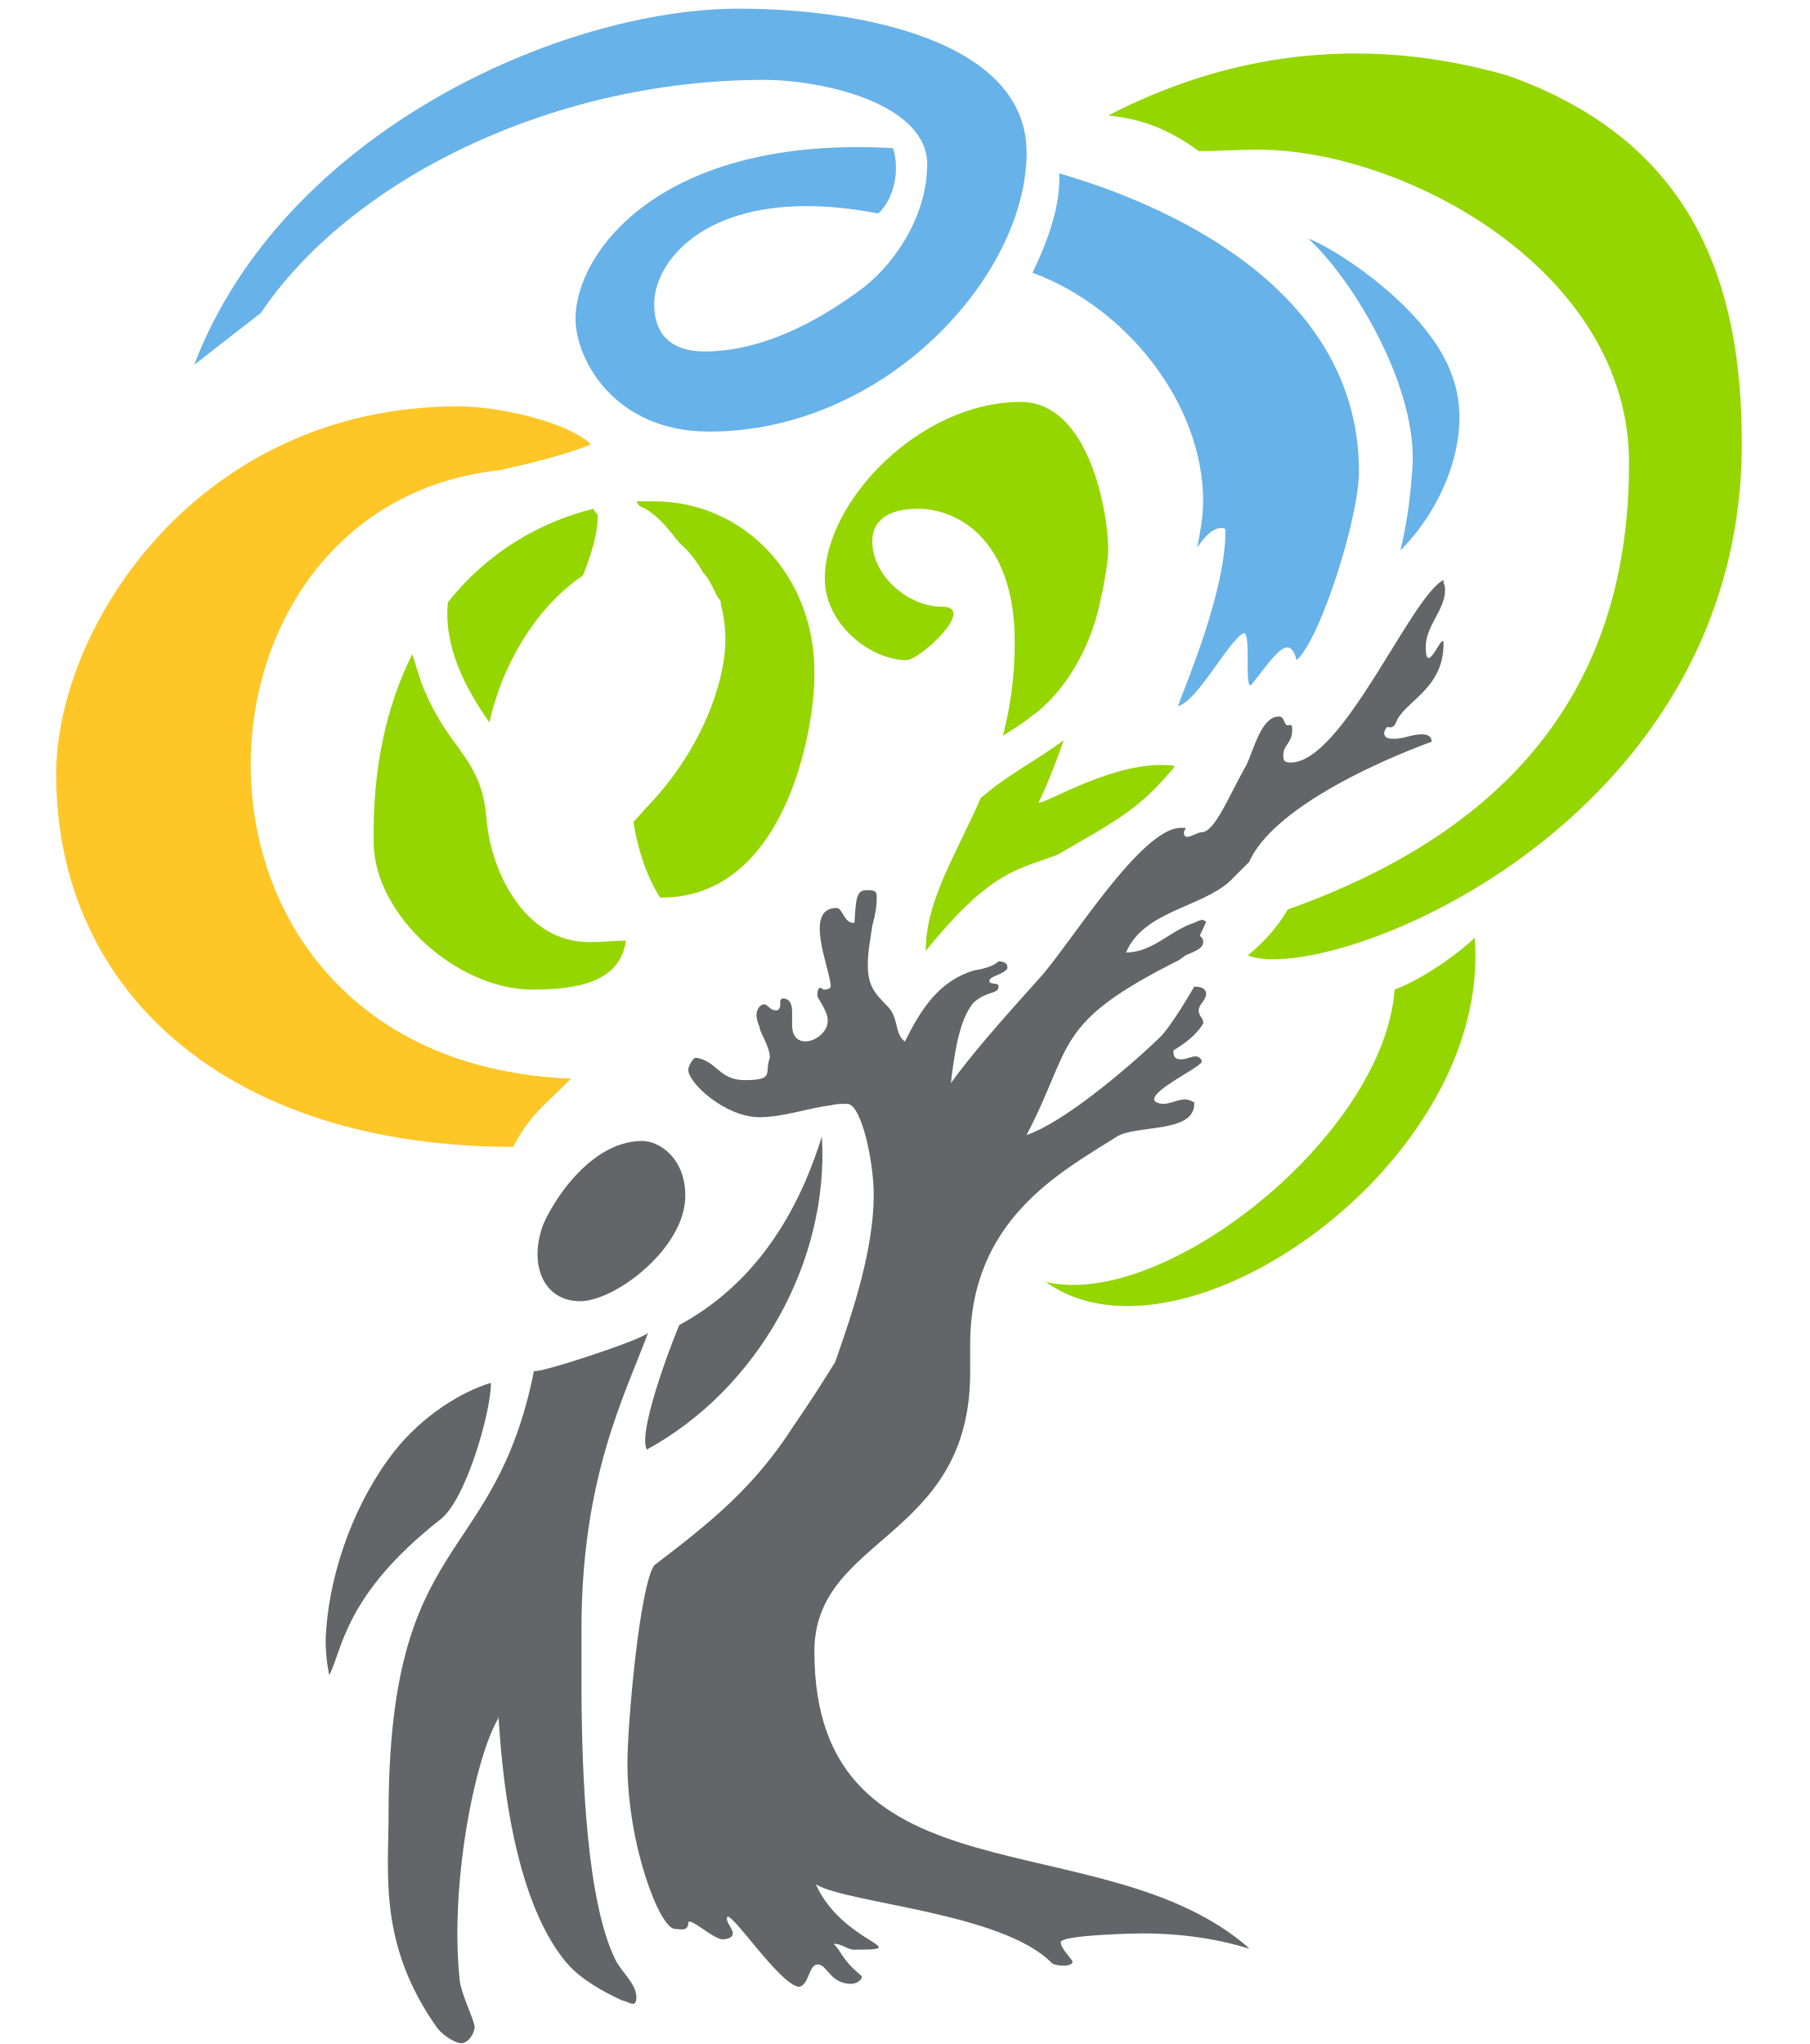
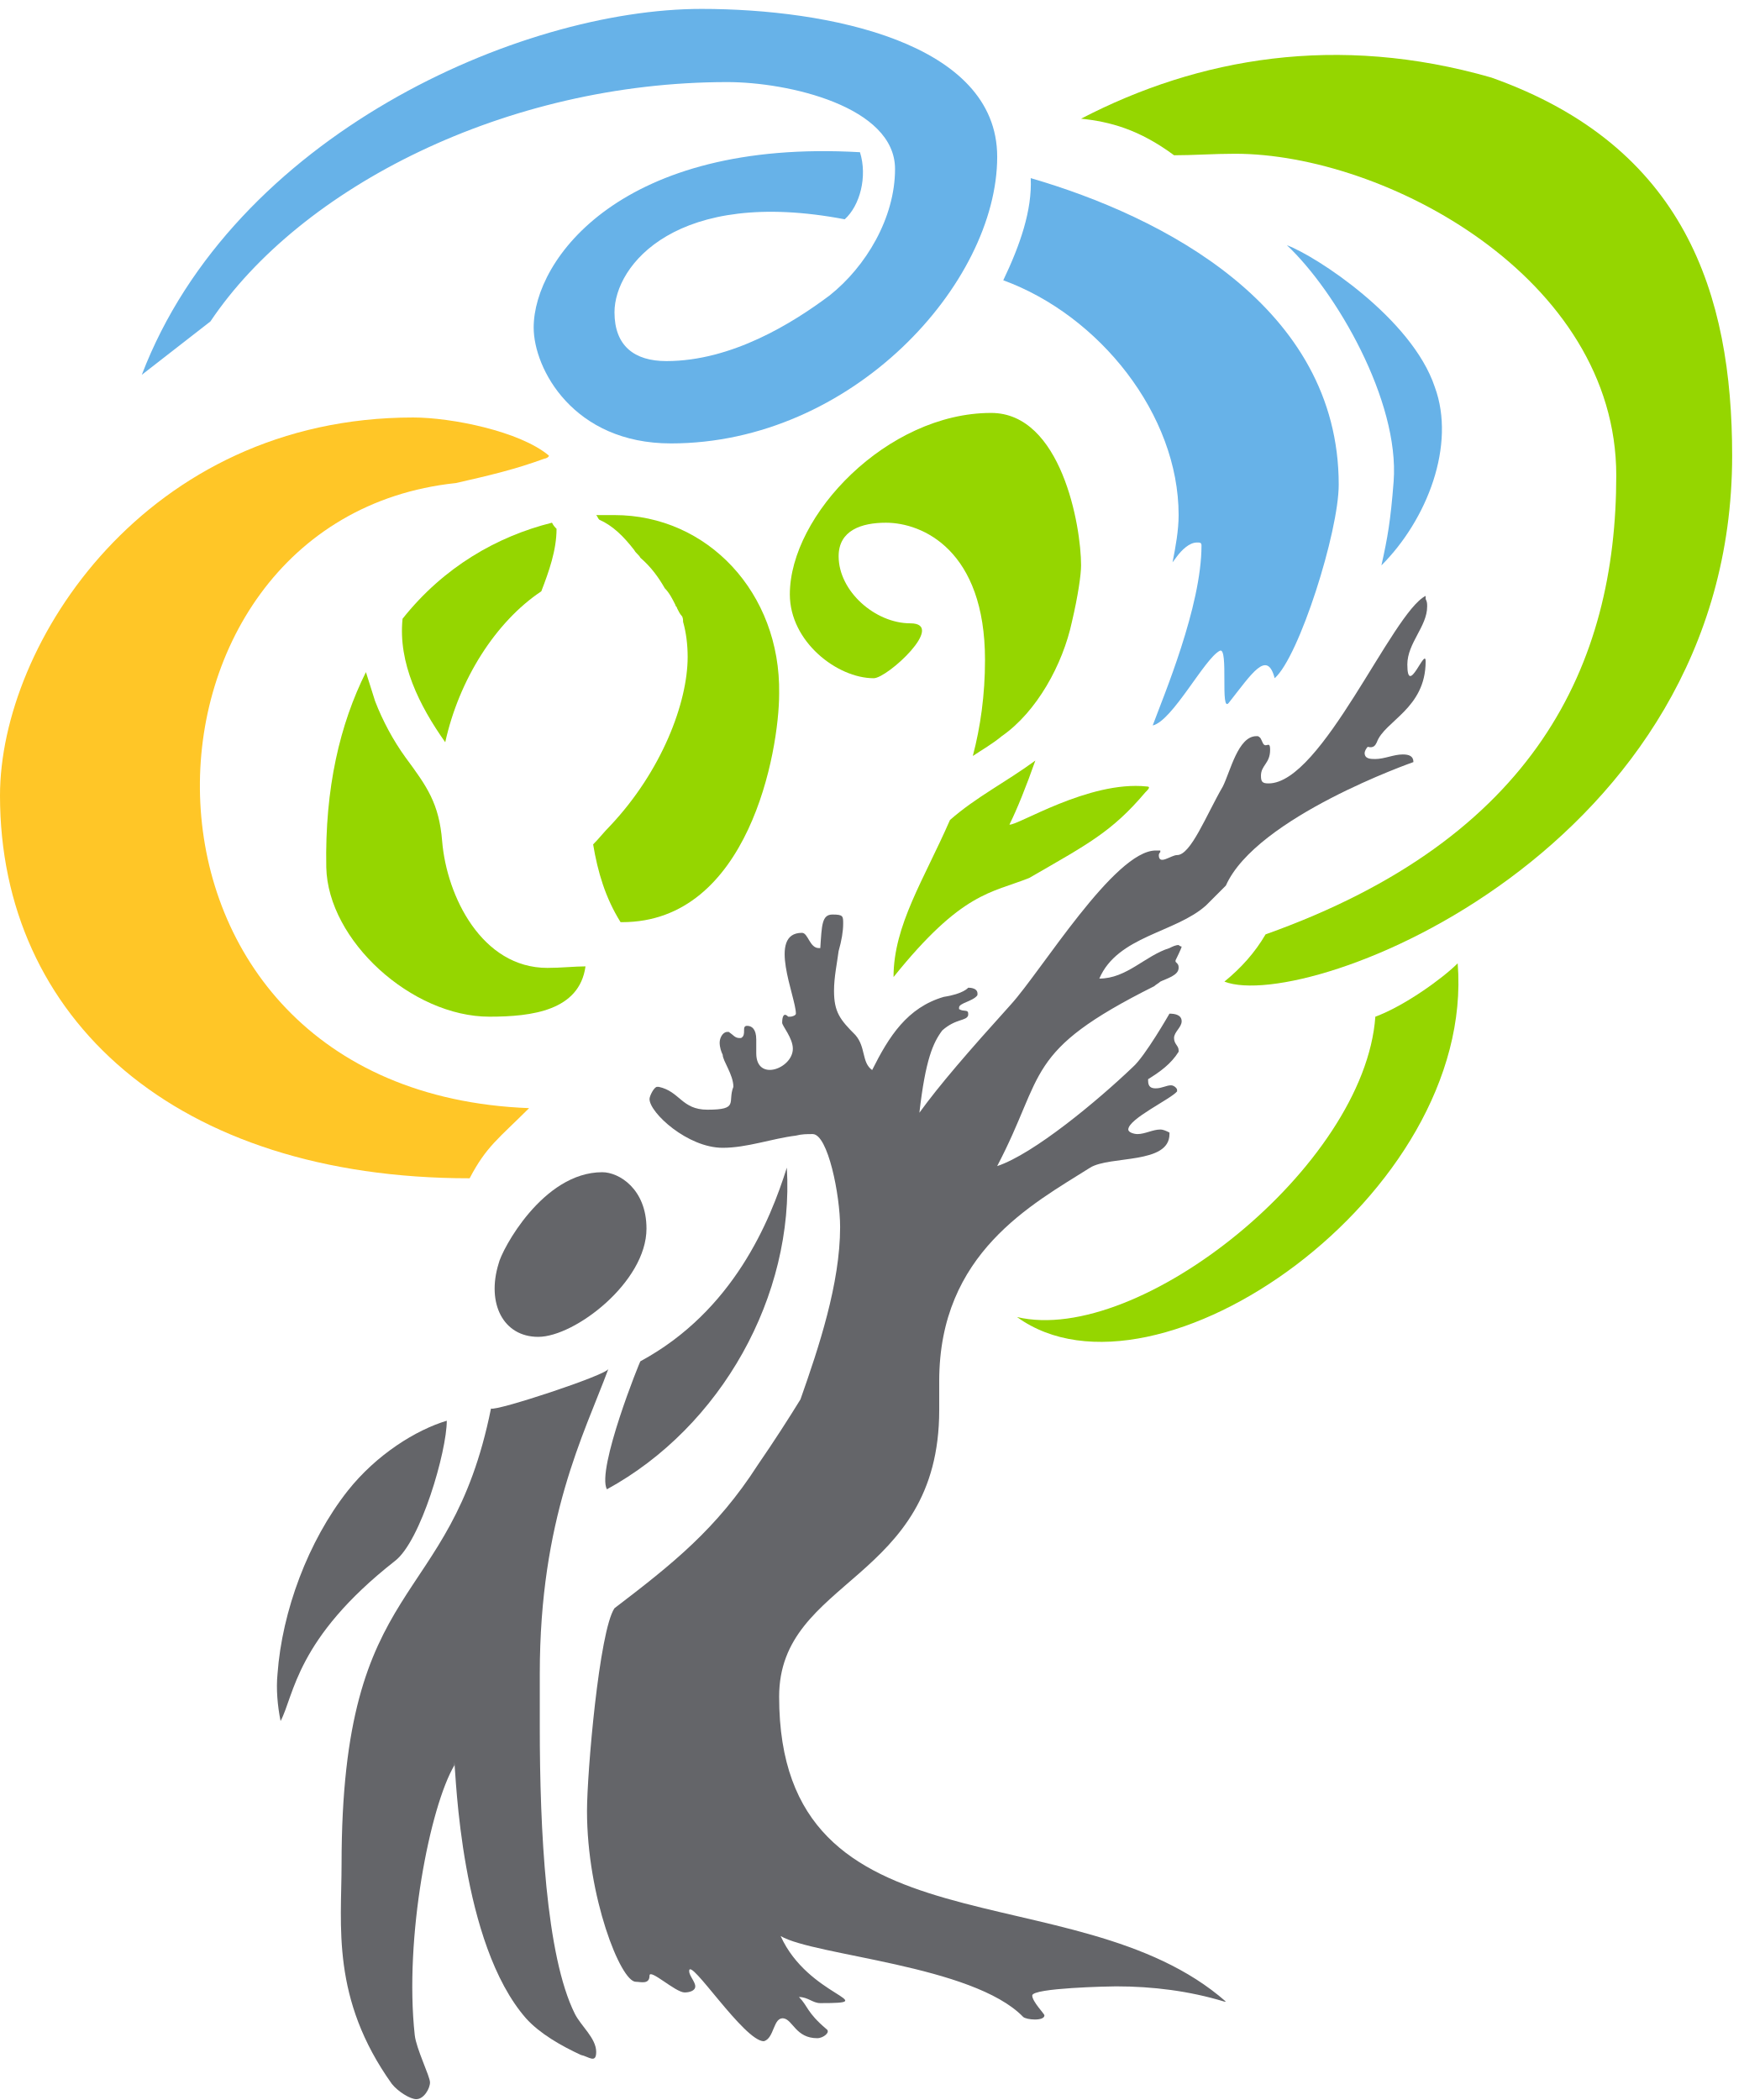
- <svg xmlns="http://www.w3.org/2000/svg" width="61.61" height="69.59" viewBox="0 0 93 112" fill="none">
+ <svg xmlns="http://www.w3.org/2000/svg" width="93" height="112" viewBox="0 0 93 112" fill="none">
  <path d="M11.221 17.144C16.019 9.988 26.996 4.378 38.787 4.378C42.039 4.378 47.731 5.679 47.731 9.013C47.731 11.615 46.186 14.217 44.235 15.762C42.283 17.225 39.031 19.258 35.534 19.258C33.827 19.258 32.77 18.445 32.77 16.656C32.77 14.135 36.103 9.988 45.048 11.696C45.861 10.964 46.268 9.419 45.861 8.118C33.176 7.386 28.46 13.81 28.46 17.469C28.46 19.665 30.574 23.649 35.778 23.649C45.455 23.649 53.179 15.111 53.179 8.362C53.179 2.264 44.154 0.475 37.404 0.475C27.728 0.475 12.441 7.224 7.562 19.99L11.221 17.144Z" fill="#67B2E8" />
  <path d="M62.529 29.992C62.692 29.178 62.854 28.284 62.854 27.471C62.854 22.104 58.626 16.819 53.503 14.948C54.398 13.078 55.048 11.208 54.967 9.5C61.96 11.533 71.392 16.331 71.392 25.845C71.392 28.365 69.278 35.033 67.977 36.171C67.57 34.627 66.757 35.928 65.538 37.472C65.05 38.123 65.538 34.464 65.05 34.708C64.237 35.114 62.529 38.448 61.472 38.692C62.041 37.147 64.074 32.35 64.074 29.097C64.074 28.934 63.993 28.934 63.83 28.934C63.423 28.934 63.017 29.341 62.773 29.666" fill="#67B2E8" />
  <path d="M48.545 33.244C46.675 33.244 44.723 31.537 44.723 29.666C44.723 28.284 45.943 27.878 47.244 27.878C49.196 27.878 52.529 29.341 52.529 35.196C52.529 37.066 52.286 38.774 51.879 40.319C52.367 39.993 52.936 39.668 53.424 39.261C55.294 37.961 56.676 35.44 57.164 33.163C57.49 31.781 57.652 30.642 57.652 30.154C57.652 28.04 56.595 22.023 52.855 22.023C47.325 22.023 42.121 27.471 42.121 31.699C42.121 34.22 44.642 36.172 46.594 36.172C47.325 36.172 50.497 33.244 48.545 33.244Z" fill="#95D600" />
  <path d="M61.15 41.945C58.059 41.62 54.238 44.059 53.831 43.978C54.238 43.164 54.726 41.945 55.214 40.562C53.669 41.701 52.042 42.514 50.66 43.734C49.278 46.905 47.651 49.344 47.651 52.109C51.31 47.556 52.855 47.637 54.888 46.824C57.978 45.035 59.279 44.384 61.068 42.27C61.231 42.108 61.393 41.945 61.15 41.945Z" fill="#95D600" />
  <path d="M28.867 31.537C29.274 30.48 29.68 29.341 29.68 28.203C29.599 28.121 29.518 28.04 29.436 27.877C26.509 28.609 23.663 30.235 21.468 33C21.224 35.358 22.362 37.635 23.744 39.587C24.476 36.253 26.428 33.163 28.867 31.537Z" fill="#95D600" />
  <path d="M29.191 51.621C25.694 51.621 23.824 47.799 23.58 44.872C23.417 42.839 22.767 41.945 21.628 40.4C20.978 39.505 20.409 38.448 20.002 37.391C19.84 36.903 19.677 36.334 19.514 35.846C18.132 38.611 17.319 42.026 17.4 46.254C17.481 50.157 21.954 54.223 26.101 54.223C28.378 54.223 30.898 53.898 31.224 51.54C30.654 51.54 29.922 51.621 29.191 51.621Z" fill="#95D600" />
  <path d="M32.769 27.471H31.793C31.875 27.552 31.875 27.634 31.956 27.715C32.688 28.04 33.257 28.61 33.826 29.341C33.907 29.504 34.07 29.585 34.151 29.748C34.721 30.236 35.127 30.805 35.452 31.374C35.696 31.618 35.859 31.944 36.022 32.269C36.022 32.35 36.103 32.35 36.103 32.431C36.184 32.594 36.266 32.757 36.347 32.838C36.428 32.919 36.428 33.082 36.428 33.163C36.591 33.732 36.672 34.383 36.672 35.033C36.672 37.473 35.29 41.132 32.525 44.059C32.2 44.385 31.956 44.71 31.631 45.035C31.875 46.499 32.281 47.881 33.094 49.182H33.176C39.925 49.182 41.551 40.075 41.551 36.985C41.632 31.618 37.729 27.471 32.769 27.471Z" fill="#95D600" />
  <path d="M73.424 39.587C73.831 38.449 76.027 37.798 76.027 35.277C76.027 34.464 75.051 37.229 75.051 35.44C75.051 34.301 76.108 33.407 76.108 32.35C76.108 32.187 76.108 32.106 76.027 31.943V31.781C74.238 32.675 70.497 41.782 67.651 41.782C67.326 41.782 67.245 41.701 67.245 41.376C67.245 40.807 67.733 40.725 67.733 39.993C67.733 39.424 67.489 39.993 67.326 39.587C67.245 39.424 67.245 39.343 67.082 39.262H67.001C66.025 39.262 65.618 41.132 65.212 41.945C64.317 43.49 63.504 45.604 62.772 45.604C62.447 45.604 61.797 46.173 61.797 45.604C61.797 45.523 61.878 45.441 61.878 45.441V45.36H61.634C59.438 45.36 55.535 51.784 53.909 53.573C51.632 56.094 50.087 57.883 49.03 59.346C49.356 56.5 49.762 55.606 50.25 54.955C50.982 54.305 51.551 54.467 51.632 54.142V54.061C51.632 53.817 51.389 53.979 51.145 53.817V53.736C51.145 53.492 51.876 53.41 52.12 53.085C52.202 52.678 51.714 52.678 51.632 52.678C51.632 52.678 51.389 53.004 50.331 53.166C48.38 53.736 47.404 55.28 46.51 57.069C45.94 56.663 46.184 55.85 45.615 55.199C44.802 54.386 44.477 53.979 44.477 52.841C44.477 52.109 44.639 51.377 44.721 50.727C44.883 50.158 44.965 49.67 44.965 49.263C44.965 48.857 44.965 48.775 44.395 48.775C43.826 48.775 43.826 49.344 43.745 50.564H43.664C43.176 50.564 43.094 49.751 42.769 49.751C40.899 49.751 42.444 53.166 42.444 54.061C42.444 54.142 42.281 54.223 42.119 54.223H42.037C41.793 53.979 41.712 54.223 41.712 54.549C41.712 54.711 42.281 55.362 42.281 55.931C42.281 56.988 40.33 57.72 40.33 56.175V55.443C40.33 54.874 40.086 54.711 39.842 54.711C39.517 54.711 39.842 55.199 39.517 55.362H39.435C39.191 55.362 39.11 55.199 38.866 55.036H38.785C38.541 55.036 38.378 55.362 38.378 55.606C38.378 55.85 38.46 56.094 38.541 56.256C38.541 56.581 39.11 57.313 39.11 57.964C38.785 58.777 39.435 59.184 37.728 59.184C36.345 59.184 36.264 58.208 35.126 57.964H35.044C34.882 57.964 34.638 58.452 34.638 58.614C34.638 59.346 36.671 61.216 38.541 61.216C39.842 61.216 41.143 60.728 42.444 60.566C42.769 60.484 43.013 60.484 43.338 60.484C44.151 60.484 44.802 63.737 44.802 65.445C44.802 68.453 43.664 71.868 42.688 74.633C42.037 75.69 41.306 76.829 40.411 78.13C38.216 81.545 35.858 83.415 32.768 85.773C31.954 86.993 31.304 94.555 31.304 96.588C31.304 101.141 33.093 105.695 33.906 105.695C34.15 105.695 34.638 105.858 34.638 105.37C34.638 104.963 36.02 106.264 36.508 106.264C36.752 106.264 37.077 106.183 37.077 105.939C37.077 105.695 36.752 105.37 36.752 105.126C36.752 104.313 39.679 108.866 40.736 108.866C41.306 108.704 41.224 107.565 41.793 107.647C42.281 107.728 42.444 108.704 43.582 108.704C43.908 108.704 44.314 108.378 44.07 108.216C43.013 107.321 43.094 106.996 42.607 106.508C43.094 106.508 43.338 106.833 43.745 106.833C47.16 106.833 43.094 106.508 41.631 103.256C43.42 104.313 51.876 104.801 54.56 107.565C54.722 107.728 55.698 107.809 55.698 107.484C55.698 107.403 55.048 106.752 55.048 106.427C55.048 106.02 59.195 105.939 59.52 105.939C61.471 105.939 63.423 106.183 65.293 106.752H65.374C57.324 99.678 41.55 104.557 41.55 90.489C41.55 84.147 50.087 84.391 50.087 75.202V73.657C50.087 66.827 55.048 64.225 58.138 62.273C59.195 61.623 62.366 62.111 62.366 60.484V60.403C62.203 60.322 62.041 60.241 61.878 60.241C61.471 60.241 61.065 60.484 60.658 60.484C60.496 60.484 60.17 60.403 60.17 60.241C60.17 59.671 62.447 58.614 62.772 58.208V58.126C62.772 58.045 62.61 57.883 62.447 57.883C62.203 57.883 61.959 58.045 61.634 58.045C61.39 58.045 61.227 57.964 61.227 57.639V57.557C61.878 57.151 62.447 56.744 62.854 56.094V56.012C62.854 55.768 62.61 55.687 62.61 55.362C62.61 55.036 63.016 54.793 63.016 54.467C63.016 54.142 62.691 54.061 62.366 54.061C62.366 54.061 61.065 56.337 60.414 56.907C58.544 58.696 55.129 61.542 53.177 62.192C55.779 57.232 54.56 56.094 61.553 52.597C61.634 52.516 61.797 52.434 61.878 52.353C62.203 52.191 62.854 52.028 62.854 51.621C62.854 51.54 62.854 51.459 62.772 51.377L62.691 51.296V51.215C62.691 51.215 63.016 50.564 63.016 50.483C62.935 50.483 62.854 50.402 62.854 50.402C62.691 50.402 62.529 50.483 62.366 50.564C61.065 50.971 60.089 52.191 58.625 52.191C59.601 49.914 62.691 49.751 64.317 48.288L65.374 47.23C67.001 43.571 75.376 40.644 75.376 40.644C75.376 40.319 75.132 40.237 74.807 40.237C74.319 40.237 73.831 40.481 73.343 40.481C73.099 40.481 72.774 40.481 72.774 40.156C72.774 40.075 72.855 39.912 72.937 39.831C73.262 39.912 73.343 39.749 73.424 39.587Z" fill="#646569" />
  <path d="M76.515 20.64C75.296 16.981 70.173 13.647 68.628 13.078C71.23 15.518 74.645 21.372 74.32 25.682C74.157 27.796 73.995 28.69 73.669 30.154C76.109 27.715 77.654 23.73 76.515 20.64Z" fill="#67B2E8" />
  <path d="M28.703 71.299C30.655 71.299 34.476 68.372 34.476 65.526C34.476 63.412 33.013 62.518 32.118 62.518C28.947 62.518 26.752 66.665 26.589 67.396C25.939 69.511 26.833 71.299 28.703 71.299Z" fill="#646569" />
  <path d="M32.365 79.43C38.464 76.096 42.367 69.103 41.961 62.273C41.066 65.119 39.114 69.916 34.154 72.6C34.154 72.519 31.796 78.373 32.365 79.43Z" fill="#646569" />
  <path d="M23.826 75.772C22.2 76.259 20.086 77.56 18.541 79.512C16.427 82.195 15.044 85.936 14.8 89.27C14.719 90.083 14.8 90.977 14.963 91.79C15.695 90.408 15.776 87.399 21.061 83.252C22.444 82.195 23.826 77.398 23.826 75.772Z" fill="#646569" />
  <path d="M22.931 111.062C22.931 110.736 22.199 109.273 22.118 108.541C21.549 103.337 22.931 96.344 24.232 94.148V93.986C24.314 94.636 24.558 103.662 28.054 107.647C28.786 108.46 29.924 109.11 30.981 109.598C31.388 109.679 31.794 110.086 31.794 109.435C31.794 108.704 30.981 108.053 30.656 107.403C29.111 104.313 28.786 97.564 28.786 92.116V89.27C28.786 80.976 31.144 76.503 32.445 73.007C32.364 73.332 26.428 75.284 26.184 75.121C23.988 86.017 18.215 83.822 18.215 99.434C18.215 102.686 17.646 106.589 20.898 111.143C21.224 111.55 21.874 111.956 22.199 111.956C22.606 111.956 22.931 111.387 22.931 111.062Z" fill="#646569" />
  <path d="M29.273 24.299C29.273 24.38 29.11 24.462 29.029 24.462C27.484 25.031 26.102 25.356 24.313 25.763C5.855 27.714 5.123 58.207 28.216 59.101C26.59 60.727 25.939 61.134 25.045 62.842C9.351 62.842 0 54.304 0 42.432C0 34.301 7.806 22.266 22.036 22.266C24.069 22.266 27.728 22.998 29.273 24.299Z" fill="#FFC627" />
  <path d="M54.236 70.242C60.741 71.787 72.776 62.192 73.345 54.223C74.89 53.654 76.923 52.19 77.736 51.377C78.712 63.737 61.636 75.609 54.236 70.242Z" fill="#95D600" />
  <path d="M79.525 4.134C89.852 7.793 92.373 15.681 92.373 24.3C92.373 45.36 69.686 54.061 65.296 52.353C66.19 51.621 66.922 50.808 67.491 49.833C81.884 44.71 86.193 35.44 86.193 25.357C86.193 14.786 73.834 8.2 65.865 8.2C64.726 8.2 63.669 8.281 62.612 8.281C60.742 6.899 59.197 6.492 57.652 6.33C63.913 3.077 71.313 1.776 79.525 4.134Z" fill="#95D600" />
</svg>
